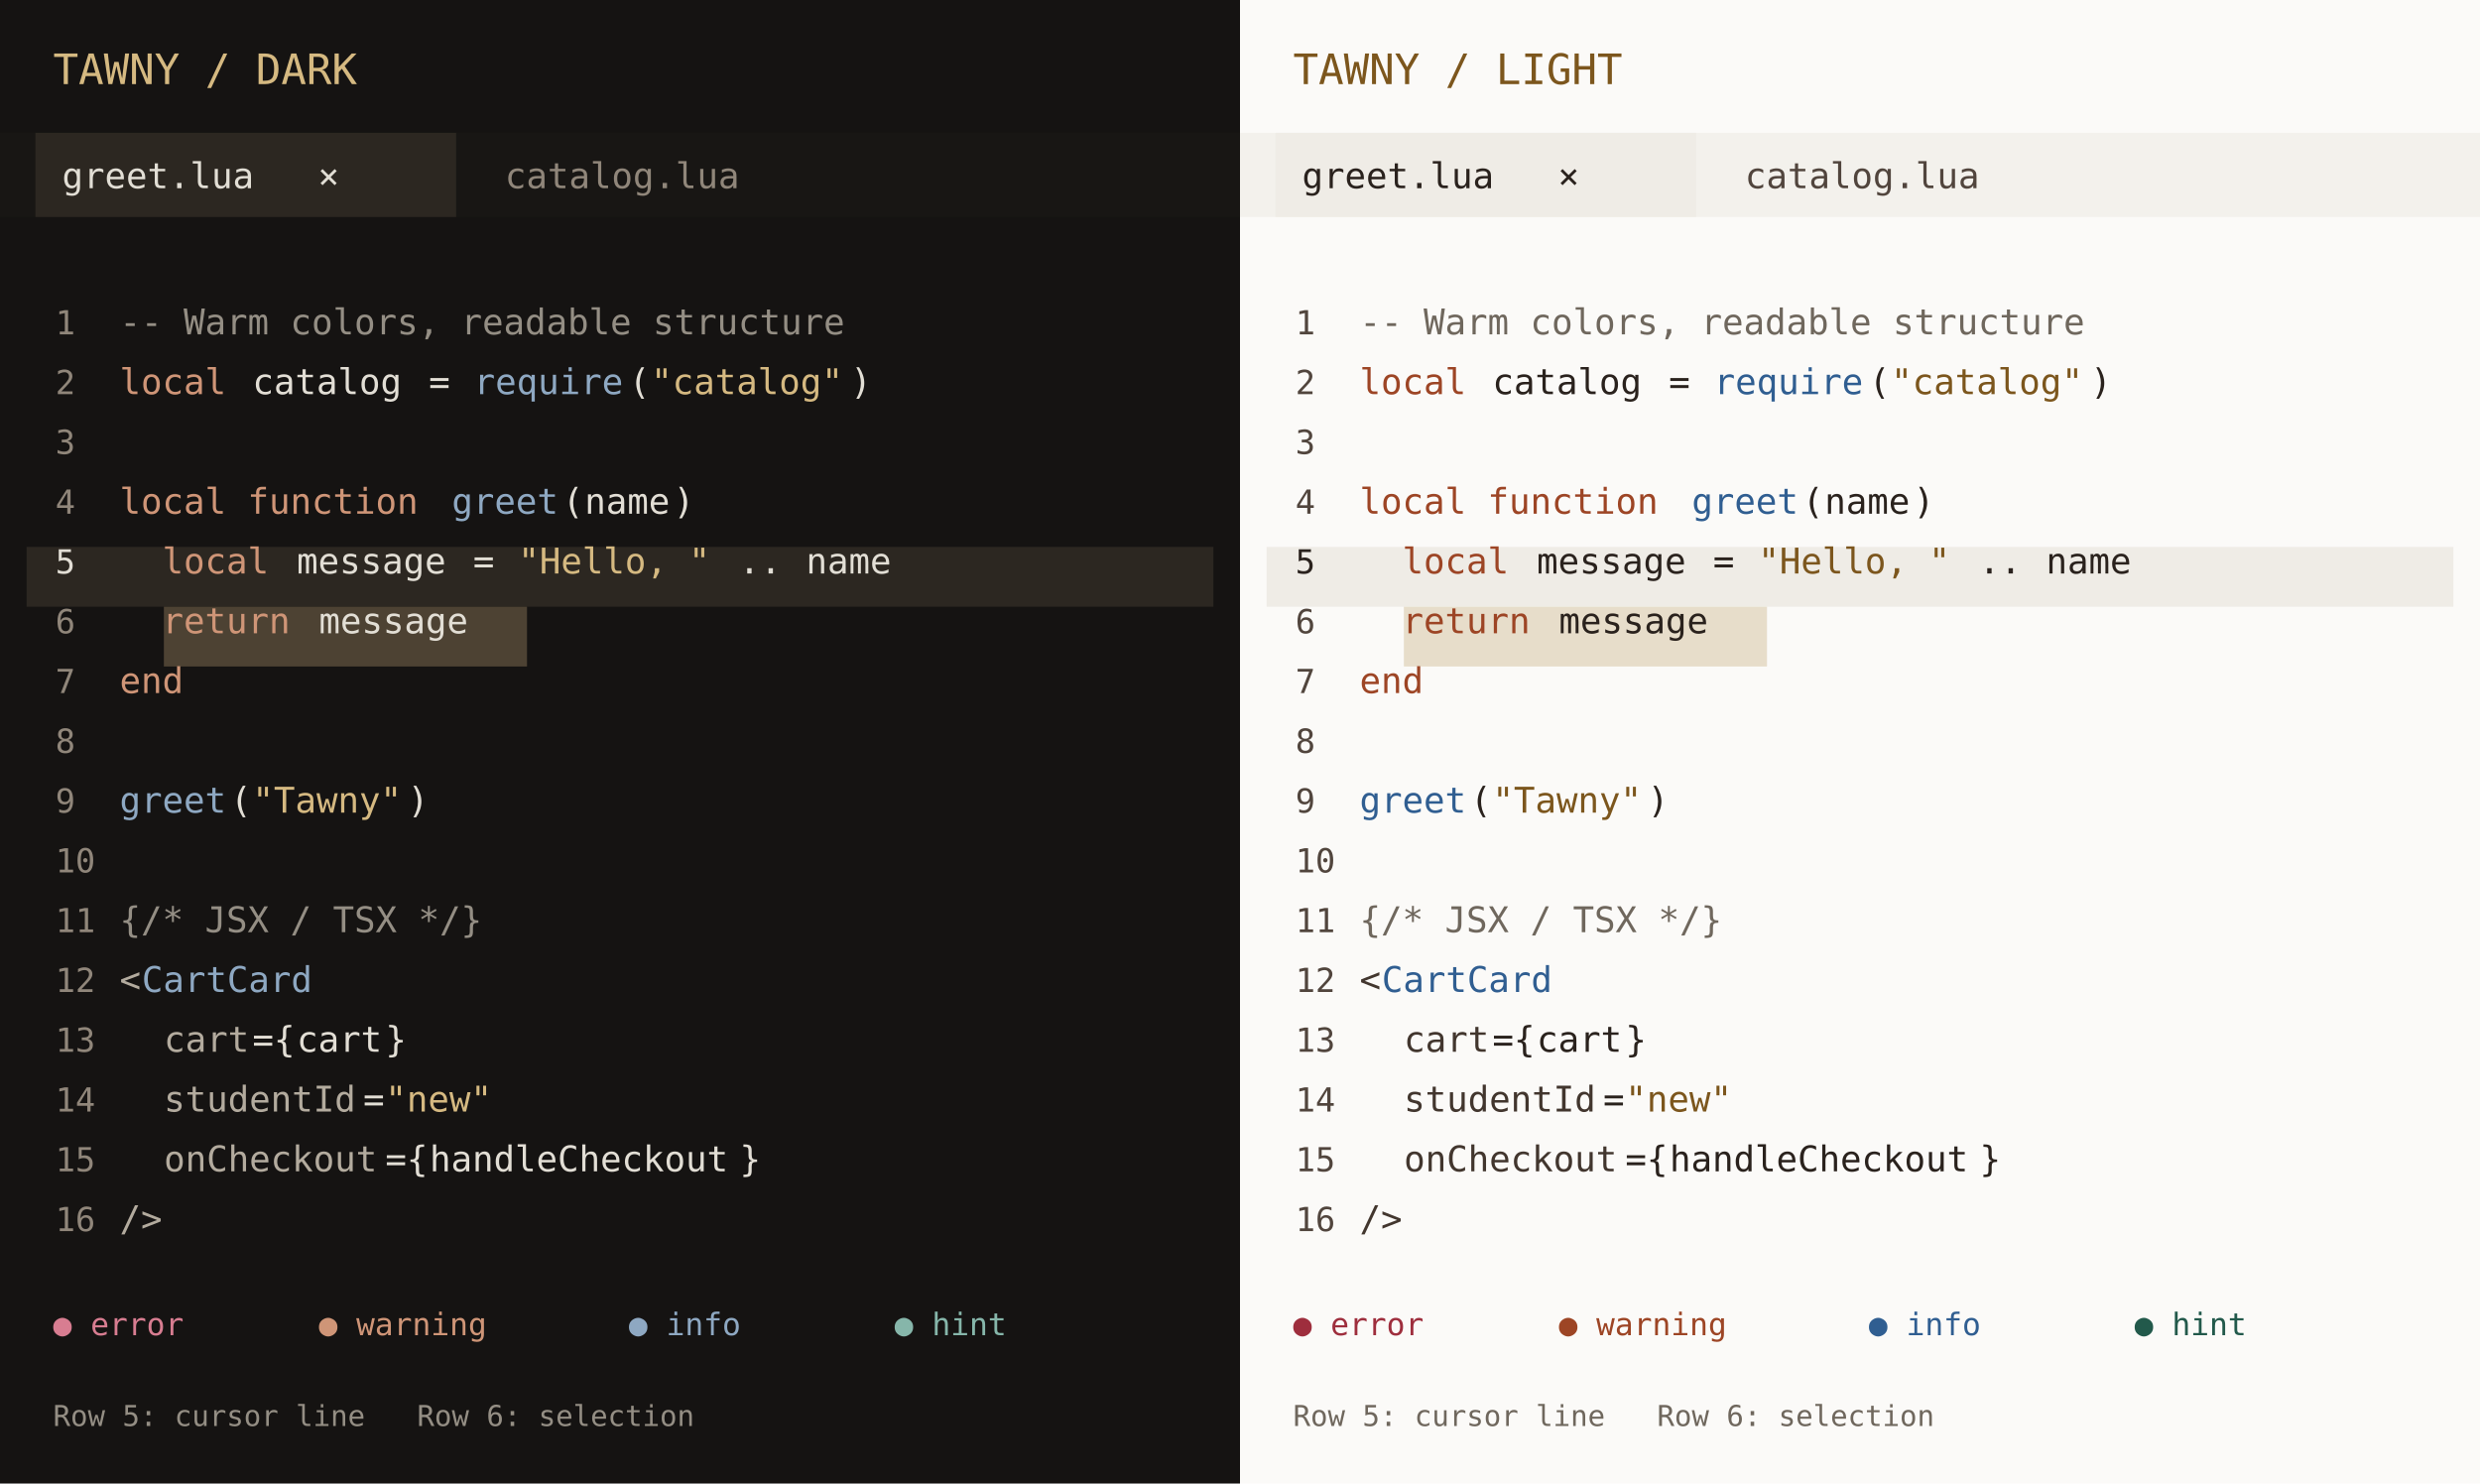
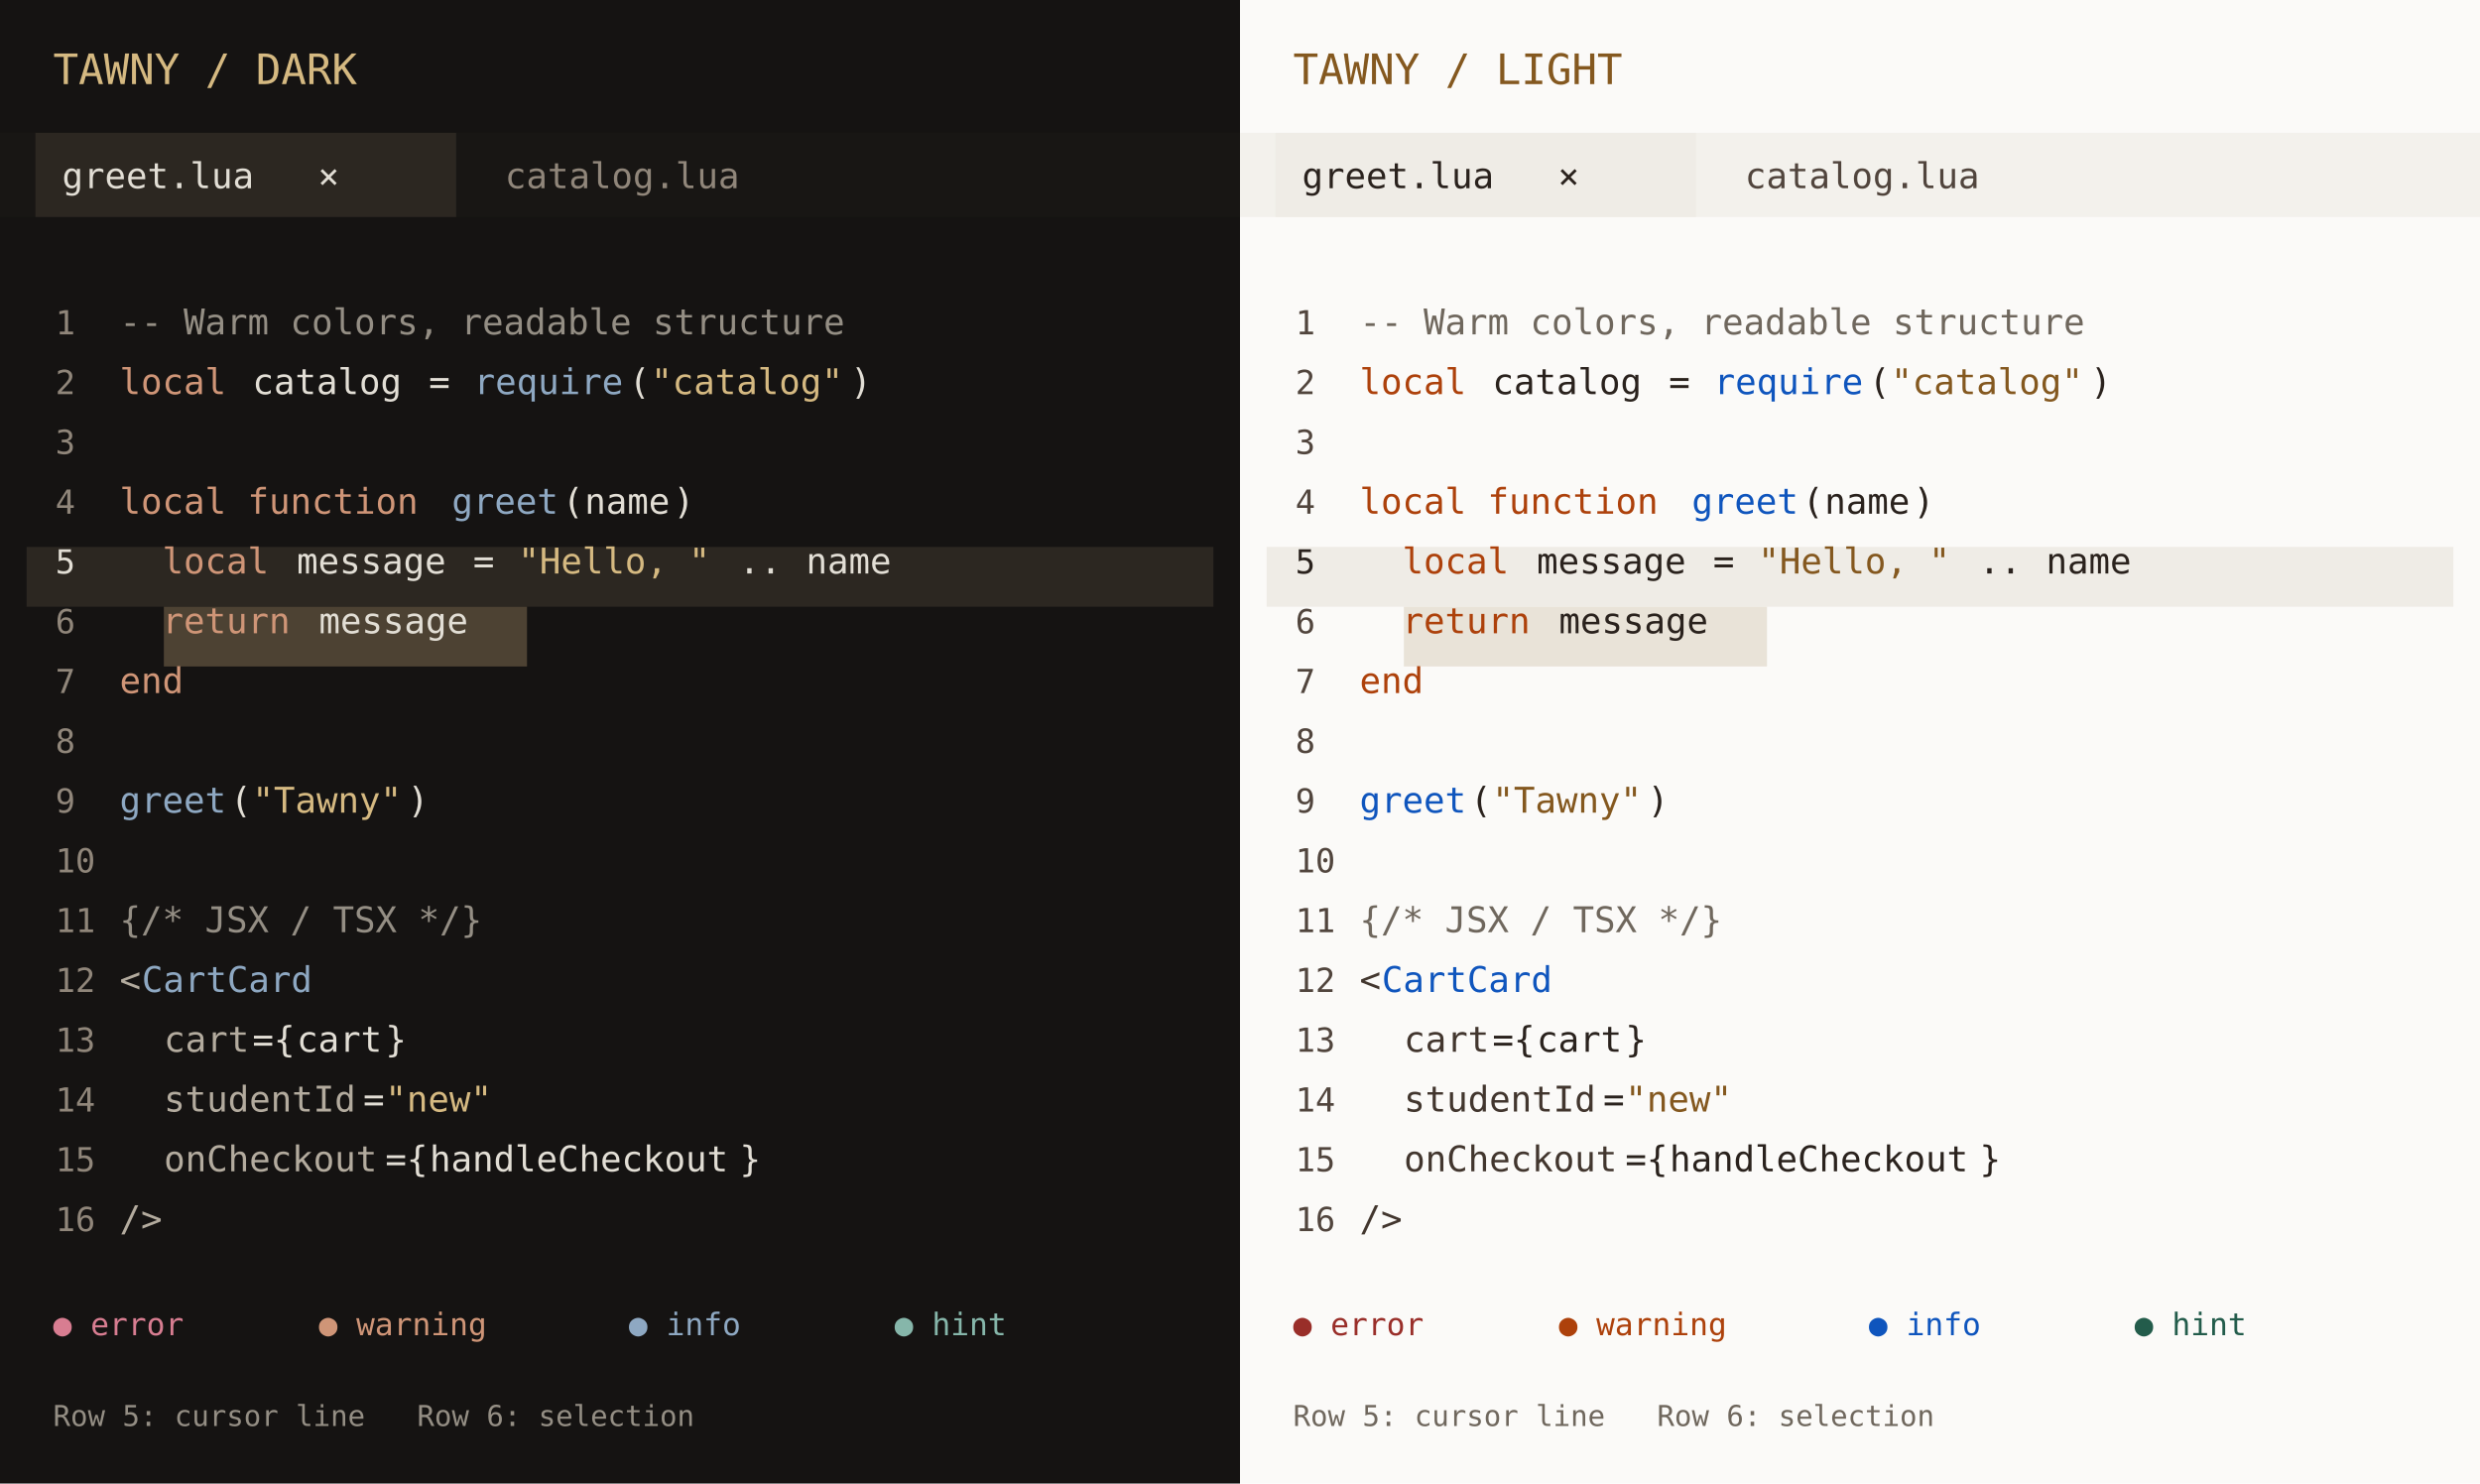
<svg xmlns="http://www.w3.org/2000/svg" width="1120" height="670" viewBox="0 0 1120 670">
  <rect x="0" y="0" width="560" height="670" fill="#151312" />
  <g font-family="Menlo,DejaVu Sans Mono,monospace" xml:space="preserve">
    <text x="24" y="38" fill="#d5b981" font-size="19">TAWNY / DARK</text>
    <rect x="0" y="60" width="560" height="38" fill="#181614" />
    <rect x="16" y="60" width="190" height="38" fill="#2c2721" />
    <text x="28" y="85" fill="#e2ded5" font-size="16">greet.lua   ×</text>
    <text x="228" y="85" fill="#90867a" font-size="16">catalog.lua</text>
    <rect x="12" y="247" width="536" height="27" fill="#2c2721" />
    <rect x="74" y="274" width="164" height="27" fill="#4d4233" />
    <text x="25" y="151" fill="#90867a" font-size="15">1</text>
    <text x="54" y="151" fill="#948e84" font-size="16">-- Warm colors, readable structure</text>
    <text x="25" y="178" fill="#90867a" font-size="15">2</text>
    <text x="54" y="178" fill="#cf9577" font-size="16">local </text>
    <text x="114" y="178" fill="#e2ded5" font-size="16">catalog</text>
    <text x="184" y="178" fill="#e2ded5" font-size="16"> = </text>
    <text x="214" y="178" fill="#8ea8c2" font-size="16">require</text>
    <text x="284" y="178" fill="#e2ded5" font-size="16">(</text>
    <text x="294" y="178" fill="#d5b981" font-size="16">"catalog"</text>
    <text x="384" y="178" fill="#e2ded5" font-size="16">)</text>
    <text x="25" y="205" fill="#90867a" font-size="15">3</text>
    <text x="25" y="232" fill="#90867a" font-size="15">4</text>
    <text x="54" y="232" fill="#cf9577" font-size="16">local function </text>
    <text x="204" y="232" fill="#8ea8c2" font-size="16">greet</text>
    <text x="254" y="232" fill="#e2ded5" font-size="16">(</text>
    <text x="264" y="232" fill="#e2ded5" font-size="16">name</text>
    <text x="304" y="232" fill="#e2ded5" font-size="16">)</text>
    <text x="25" y="259" fill="#e2ded5" font-size="15">5</text>
    <text x="54" y="259" fill="#cf9577" font-size="16">  local </text>
    <text x="134" y="259" fill="#e2ded5" font-size="16">message</text>
    <text x="204" y="259" fill="#e2ded5" font-size="16"> = </text>
    <text x="234" y="259" fill="#d5b981" font-size="16">"Hello, "</text>
    <text x="324" y="259" fill="#e2ded5" font-size="16"> .. </text>
    <text x="364" y="259" fill="#e2ded5" font-size="16">name</text>
    <text x="25" y="286" fill="#90867a" font-size="15">6</text>
    <text x="54" y="286" fill="#cf9577" font-size="16">  return </text>
    <text x="144" y="286" fill="#e2ded5" font-size="16">message</text>
    <text x="25" y="313" fill="#90867a" font-size="15">7</text>
    <text x="54" y="313" fill="#cf9577" font-size="16">end</text>
    <text x="25" y="340" fill="#90867a" font-size="15">8</text>
    <text x="25" y="367" fill="#90867a" font-size="15">9</text>
    <text x="54" y="367" fill="#8ea8c2" font-size="16">greet</text>
    <text x="104" y="367" fill="#e2ded5" font-size="16">(</text>
    <text x="114" y="367" fill="#d5b981" font-size="16">"Tawny"</text>
    <text x="184" y="367" fill="#e2ded5" font-size="16">)</text>
    <text x="25" y="394" fill="#90867a" font-size="15">10</text>
    <text x="25" y="421" fill="#90867a" font-size="15">11</text>
    <text x="54" y="421" fill="#948e84" font-size="16">{/* JSX / TSX */}</text>
    <text x="25" y="448" fill="#90867a" font-size="15">12</text>
    <text x="54" y="448" fill="#b3ab9e" font-size="16">&lt;</text>
    <text x="64" y="448" fill="#8ea8c2" font-size="16">CartCard</text>
    <text x="25" y="475" fill="#90867a" font-size="15">13</text>
    <text x="54" y="475" fill="#e2ded5" font-size="16">  </text>
    <text x="74" y="475" fill="#b3ab9e" font-size="16">cart</text>
    <text x="114" y="475" fill="#e2ded5" font-size="16">={</text>
    <text x="134" y="475" fill="#e2ded5" font-size="16">cart</text>
    <text x="174" y="475" fill="#e2ded5" font-size="16">}</text>
    <text x="25" y="502" fill="#90867a" font-size="15">14</text>
    <text x="54" y="502" fill="#e2ded5" font-size="16">  </text>
    <text x="74" y="502" fill="#b3ab9e" font-size="16">studentId</text>
    <text x="164" y="502" fill="#e2ded5" font-size="16">=</text>
    <text x="174" y="502" fill="#d5b981" font-size="16">"new"</text>
    <text x="25" y="529" fill="#90867a" font-size="15">15</text>
    <text x="54" y="529" fill="#e2ded5" font-size="16">  </text>
    <text x="74" y="529" fill="#b3ab9e" font-size="16">onCheckout</text>
    <text x="174" y="529" fill="#e2ded5" font-size="16">={</text>
    <text x="194" y="529" fill="#e2ded5" font-size="16">handleCheckout</text>
    <text x="334" y="529" fill="#e2ded5" font-size="16">}</text>
    <text x="25" y="556" fill="#90867a" font-size="15">16</text>
    <text x="54" y="556" fill="#b3ab9e" font-size="16">/&gt;</text>
    <text x="24" y="603" fill="#d87d91" font-size="14">● error</text>
    <text x="144" y="603" fill="#cf9577" font-size="14">● warning</text>
    <text x="284" y="603" fill="#8ea8c2" font-size="14">● info</text>
    <text x="404" y="603" fill="#86b6aa" font-size="14">● hint</text>
    <text x="24" y="644" fill="#948e84" font-size="13">Row 5: cursor line   Row 6: selection</text>
  </g>
  <rect x="560" y="0" width="560" height="670" fill="#fbfaf8" />
  <g font-family="Menlo,DejaVu Sans Mono,monospace" xml:space="preserve">
-     <text x="584" y="38" fill="#7c561d" font-size="19">TAWNY / LIGHT</text>
+     <text x="584" y="38" fill="#84581f" font-size="19">TAWNY / LIGHT</text>
    <rect x="560" y="60" width="560" height="38" fill="#f3f1ec" />
    <rect x="576" y="60" width="190" height="38" fill="#efece6" />
    <text x="588" y="85" fill="#2a221d" font-size="16">greet.lua   ×</text>
    <text x="788" y="85" fill="#51453d" font-size="16">catalog.lua</text>
    <rect x="572" y="247" width="536" height="27" fill="#efece6" />
-     <rect x="634" y="274" width="164" height="27" fill="#e7ddca" />
+     <rect x="634" y="274" width="164" height="27" fill="#e9e3d8" />
    <text x="585" y="151" fill="#51453d" font-size="15">1</text>
    <text x="614" y="151" fill="#6f675d" font-size="16">-- Warm colors, readable structure</text>
    <text x="585" y="178" fill="#51453d" font-size="15">2</text>
-     <text x="614" y="178" fill="#9d4525" font-size="16">local </text>
+     <text x="614" y="178" fill="#ad410b" font-size="16">local </text>
    <text x="674" y="178" fill="#2a221d" font-size="16">catalog</text>
    <text x="744" y="178" fill="#2a221d" font-size="16"> = </text>
-     <text x="774" y="178" fill="#305e91" font-size="16">require</text>
+     <text x="774" y="178" fill="#0f55bd" font-size="16">require</text>
    <text x="844" y="178" fill="#2a221d" font-size="16">(</text>
-     <text x="854" y="178" fill="#7c561d" font-size="16">"catalog"</text>
+     <text x="854" y="178" fill="#84581f" font-size="16">"catalog"</text>
    <text x="944" y="178" fill="#2a221d" font-size="16">)</text>
    <text x="585" y="205" fill="#51453d" font-size="15">3</text>
    <text x="585" y="232" fill="#51453d" font-size="15">4</text>
-     <text x="614" y="232" fill="#9d4525" font-size="16">local function </text>
-     <text x="764" y="232" fill="#305e91" font-size="16">greet</text>
+     <text x="614" y="232" fill="#ad410b" font-size="16">local function </text>
+     <text x="764" y="232" fill="#0f55bd" font-size="16">greet</text>
    <text x="814" y="232" fill="#2a221d" font-size="16">(</text>
    <text x="824" y="232" fill="#2a221d" font-size="16">name</text>
    <text x="864" y="232" fill="#2a221d" font-size="16">)</text>
    <text x="585" y="259" fill="#2a221d" font-size="15">5</text>
-     <text x="614" y="259" fill="#9d4525" font-size="16">  local </text>
+     <text x="614" y="259" fill="#ad410b" font-size="16">  local </text>
    <text x="694" y="259" fill="#2a221d" font-size="16">message</text>
    <text x="764" y="259" fill="#2a221d" font-size="16"> = </text>
-     <text x="794" y="259" fill="#7c561d" font-size="16">"Hello, "</text>
+     <text x="794" y="259" fill="#84581f" font-size="16">"Hello, "</text>
    <text x="884" y="259" fill="#2a221d" font-size="16"> .. </text>
    <text x="924" y="259" fill="#2a221d" font-size="16">name</text>
    <text x="585" y="286" fill="#51453d" font-size="15">6</text>
-     <text x="614" y="286" fill="#9d4525" font-size="16">  return </text>
+     <text x="614" y="286" fill="#ad410b" font-size="16">  return </text>
    <text x="704" y="286" fill="#2a221d" font-size="16">message</text>
    <text x="585" y="313" fill="#51453d" font-size="15">7</text>
-     <text x="614" y="313" fill="#9d4525" font-size="16">end</text>
+     <text x="614" y="313" fill="#ad410b" font-size="16">end</text>
    <text x="585" y="340" fill="#51453d" font-size="15">8</text>
    <text x="585" y="367" fill="#51453d" font-size="15">9</text>
-     <text x="614" y="367" fill="#305e91" font-size="16">greet</text>
+     <text x="614" y="367" fill="#0f55bd" font-size="16">greet</text>
    <text x="664" y="367" fill="#2a221d" font-size="16">(</text>
-     <text x="674" y="367" fill="#7c561d" font-size="16">"Tawny"</text>
+     <text x="674" y="367" fill="#84581f" font-size="16">"Tawny"</text>
    <text x="744" y="367" fill="#2a221d" font-size="16">)</text>
    <text x="585" y="394" fill="#51453d" font-size="15">10</text>
    <text x="585" y="421" fill="#51453d" font-size="15">11</text>
    <text x="614" y="421" fill="#6f675d" font-size="16">{/* JSX / TSX */}</text>
    <text x="585" y="448" fill="#51453d" font-size="15">12</text>
    <text x="614" y="448" fill="#42362e" font-size="16">&lt;</text>
-     <text x="624" y="448" fill="#305e91" font-size="16">CartCard</text>
+     <text x="624" y="448" fill="#0f55bd" font-size="16">CartCard</text>
    <text x="585" y="475" fill="#51453d" font-size="15">13</text>
    <text x="614" y="475" fill="#2a221d" font-size="16">  </text>
    <text x="634" y="475" fill="#42362e" font-size="16">cart</text>
    <text x="674" y="475" fill="#2a221d" font-size="16">={</text>
    <text x="694" y="475" fill="#2a221d" font-size="16">cart</text>
    <text x="734" y="475" fill="#2a221d" font-size="16">}</text>
    <text x="585" y="502" fill="#51453d" font-size="15">14</text>
    <text x="614" y="502" fill="#2a221d" font-size="16">  </text>
    <text x="634" y="502" fill="#42362e" font-size="16">studentId</text>
    <text x="724" y="502" fill="#2a221d" font-size="16">=</text>
-     <text x="734" y="502" fill="#7c561d" font-size="16">"new"</text>
+     <text x="734" y="502" fill="#84581f" font-size="16">"new"</text>
    <text x="585" y="529" fill="#51453d" font-size="15">15</text>
    <text x="614" y="529" fill="#2a221d" font-size="16">  </text>
    <text x="634" y="529" fill="#42362e" font-size="16">onCheckout</text>
    <text x="734" y="529" fill="#2a221d" font-size="16">={</text>
    <text x="754" y="529" fill="#2a221d" font-size="16">handleCheckout</text>
    <text x="894" y="529" fill="#2a221d" font-size="16">}</text>
    <text x="585" y="556" fill="#51453d" font-size="15">16</text>
    <text x="614" y="556" fill="#42362e" font-size="16">/&gt;</text>
-     <text x="584" y="603" fill="#9e2e3d" font-size="14">● error</text>
-     <text x="704" y="603" fill="#9d4525" font-size="14">● warning</text>
-     <text x="844" y="603" fill="#305e91" font-size="14">● info</text>
-     <text x="964" y="603" fill="#22594b" font-size="14">● hint</text>
+     <text x="584" y="603" fill="#992e29" font-size="14">● error</text>
+     <text x="704" y="603" fill="#ad410b" font-size="14">● warning</text>
+     <text x="844" y="603" fill="#0f55bd" font-size="14">● info</text>
+     <text x="964" y="603" fill="#235c4b" font-size="14">● hint</text>
    <text x="584" y="644" fill="#6f675d" font-size="13">Row 5: cursor line   Row 6: selection</text>
  </g>
</svg>
